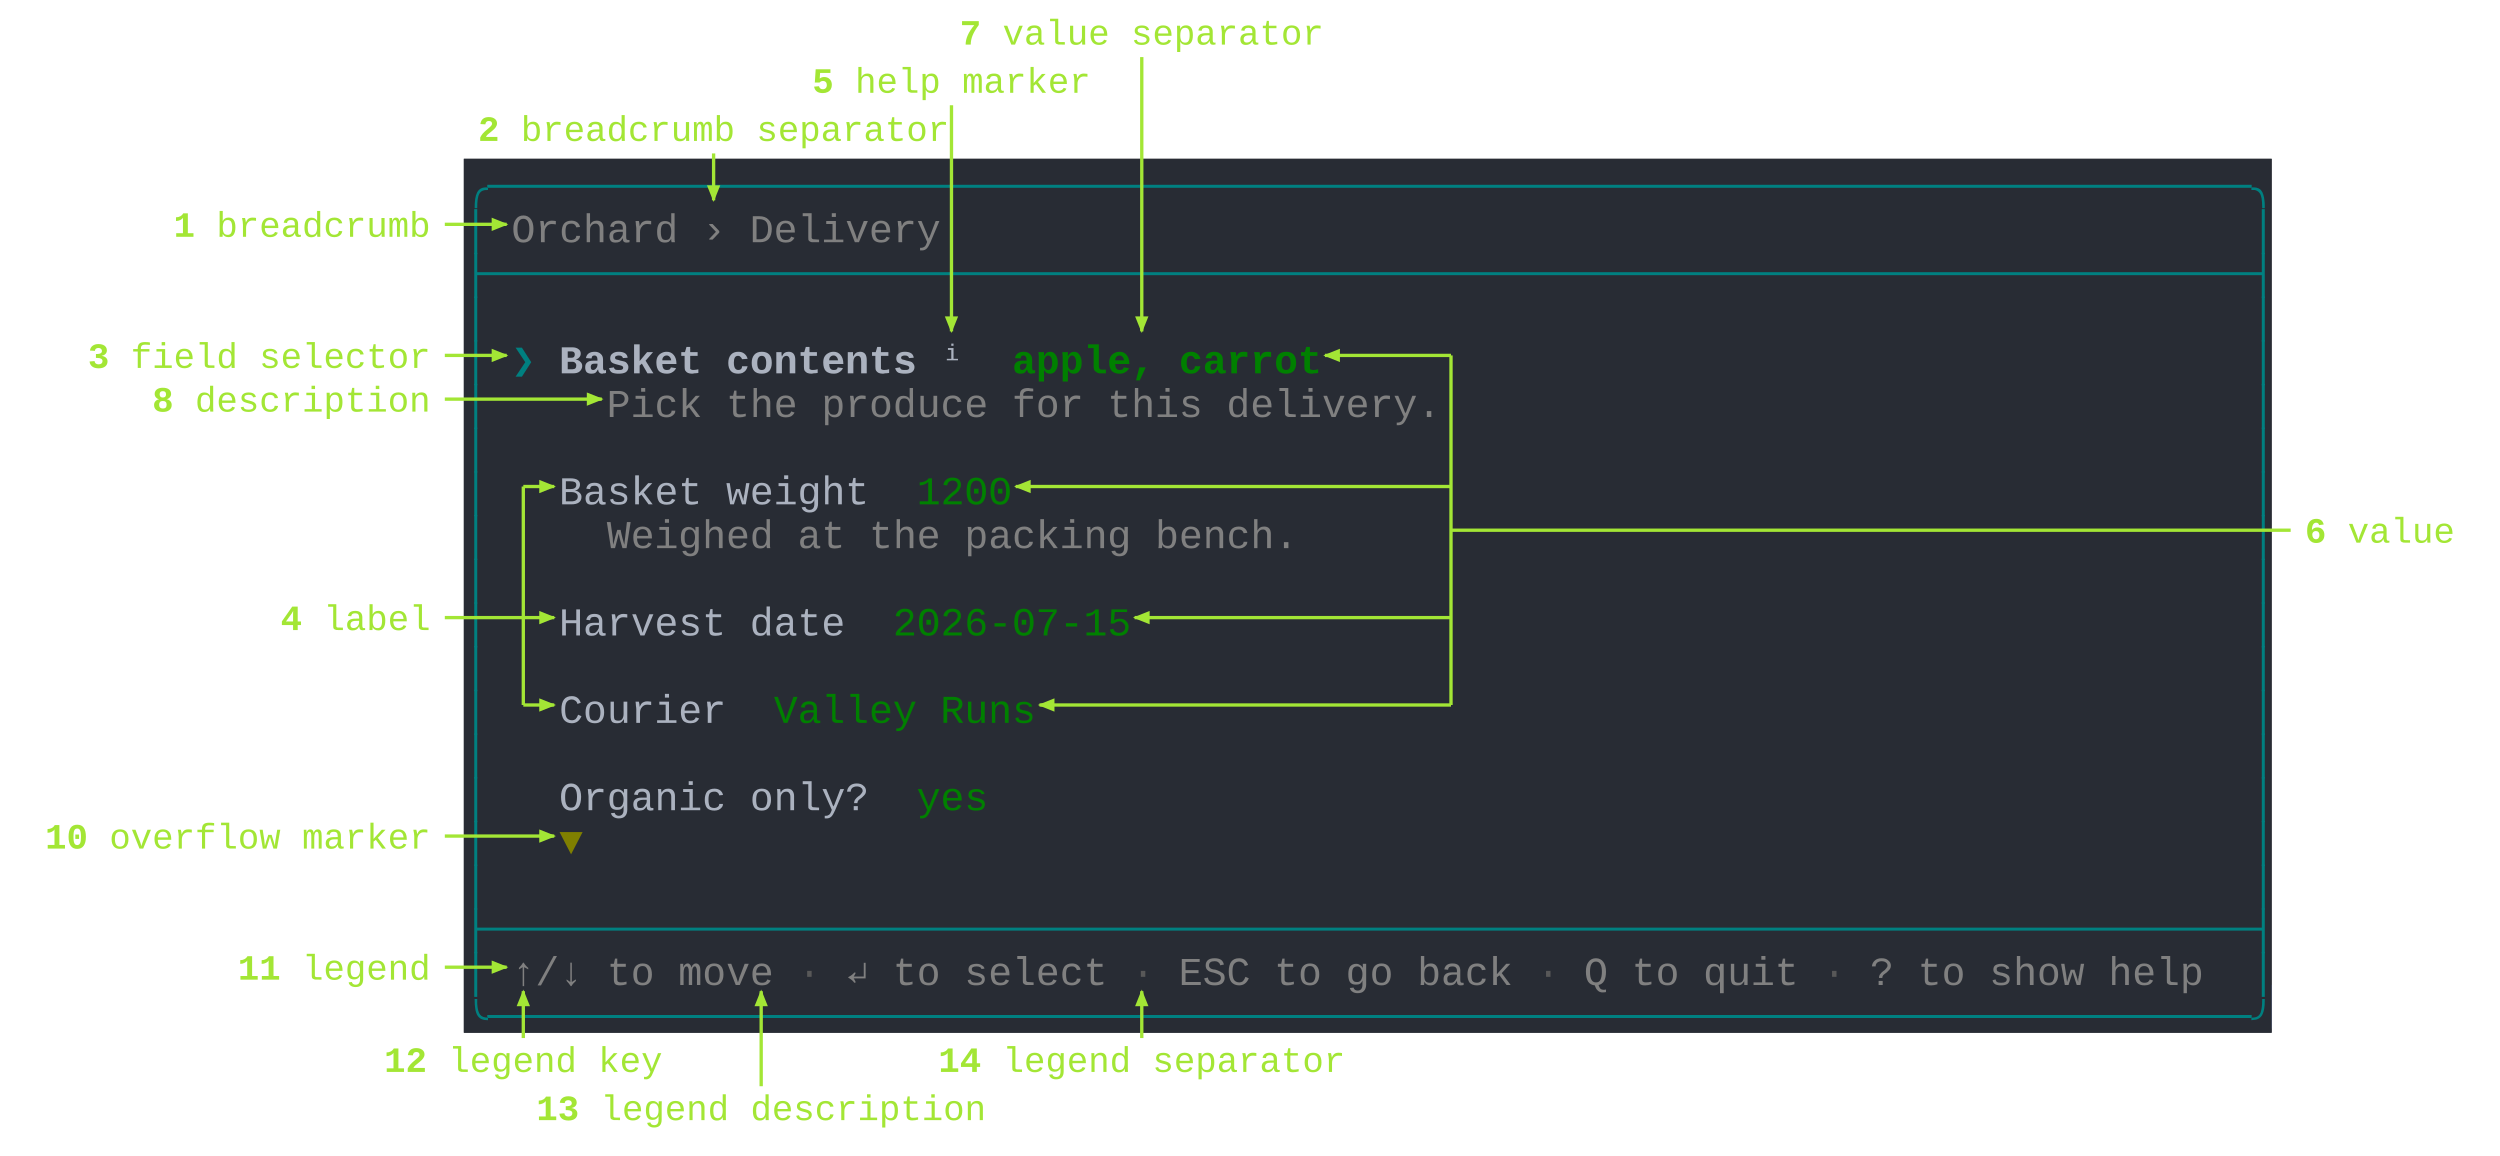
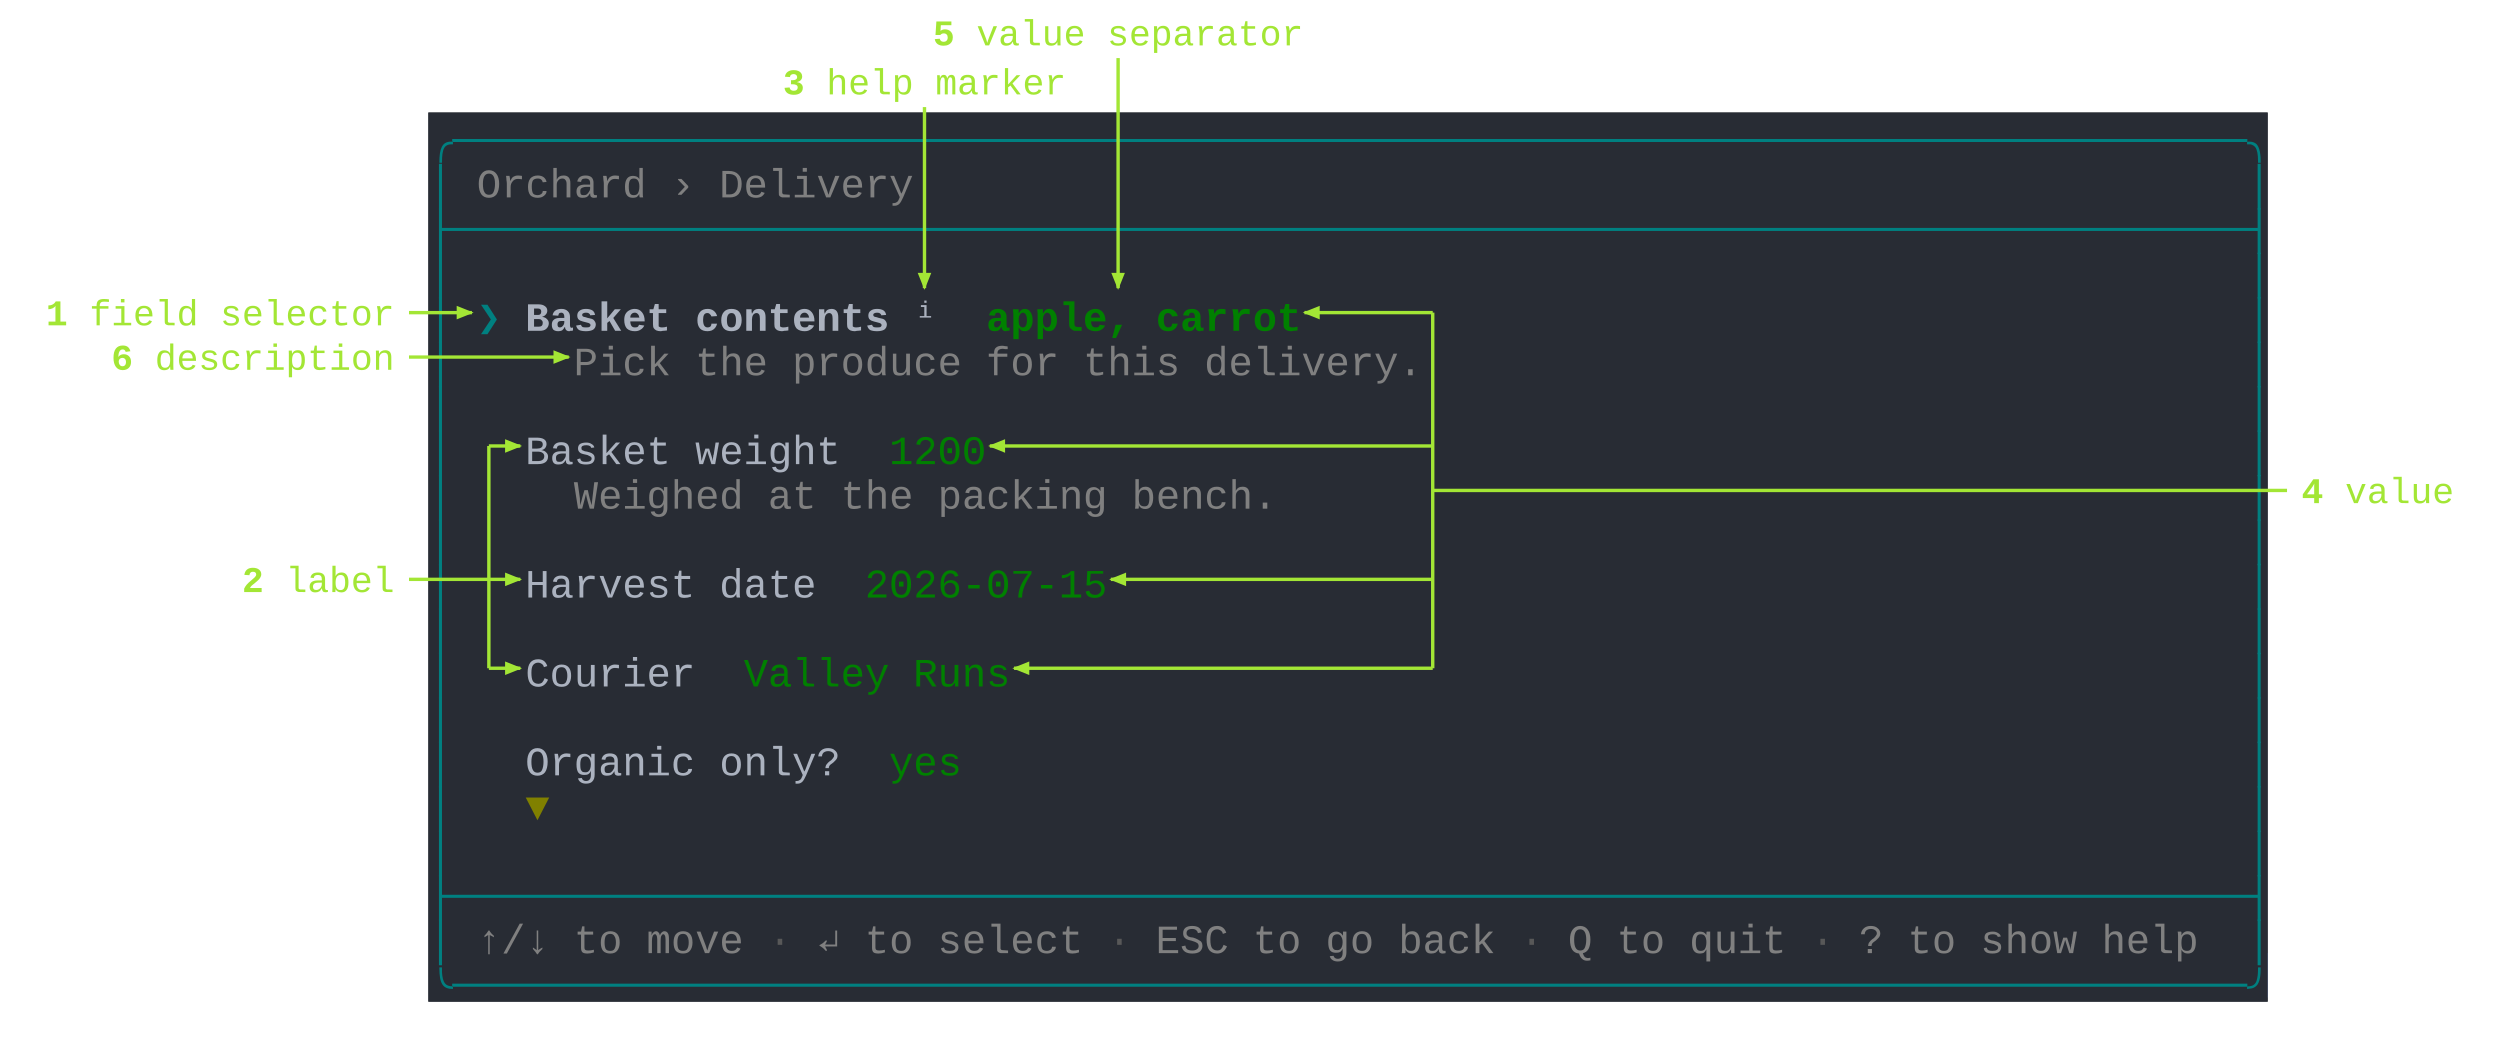
- <svg xmlns="http://www.w3.org/2000/svg" xmlns:xlink="http://www.w3.org/1999/xlink" width="1051.00" height="485.90">
+ <svg xmlns="http://www.w3.org/2000/svg" xmlns:xlink="http://www.w3.org/1999/xlink" width="1033.00" height="428.90">
  <defs>
    <marker id="anatomy-arrow" viewBox="0 0 10 10" refX="9" refY="5" markerWidth="5" markerHeight="5" orient="auto-start-reverse">
      <path d="M 0 1 L 10 5 L 0 9 z" fill="rgb(163,230,53)" />
    </marker>
  </defs>
-   <g transform="translate(195.00,66.75)">
+   <g transform="translate(177.00,46.50)">
    <svg width="760" height="367.4">
      <rect width="760" height="367.4" rx="0" ry="0" class="a" />
      <svg height="367.4" viewBox="0 0 76 36.74" width="760">
        <style>.a{fill:rgb(40,44,52)}.b{font-family:Consolas,"Courier New",Courier,"Liberation Mono",monospace}.c{fill:rgb(0,128,128);white-space:pre}.d{fill:transparent}.e{fill:rgb(82,139,255)}.f{fill:rgb(128,128,128);white-space:pre}.g{fill:rgb(0,128,128);font-weight:bold;white-space:pre}.h{fill:rgb(171,178,191);font-weight:bold;white-space:pre}.i{fill:rgb(171,178,191);white-space:pre}.j{fill:rgb(0,128,0);font-weight:bold;white-space:pre}.k{fill:rgb(0,128,0);white-space:pre}.l{fill:rgb(128,128,0);font-weight:bold;white-space:pre}.m{fill:rgb(88,88,88);white-space:pre}</style>
        <g font-family="Consolas, &quot;Courier New&quot;, Courier, &quot;Liberation Mono&quot;, monospace" font-size="1.67" class="b">
          <defs>
            <symbol id="1">
              <text x="0" y="1.67" class="c" textLength="76.152" lengthAdjust="spacingAndGlyphs">├──────────────────────────────────────────────────────────────────────────┤</text>
            </symbol>
            <symbol id="2">
              <text x="0" y="1.67" class="c" textLength="1.002" lengthAdjust="spacingAndGlyphs">│</text>
              <text x="75.15" y="1.67" class="c" textLength="1.002" lengthAdjust="spacingAndGlyphs">│</text>
            </symbol>
            <symbol id="a">
              <rect height="20" width="76" x="0" y="0" class="d" />
            </symbol>
            <symbol id="b">
              <rect height="1.837" width="1.102" class="e" />
            </symbol>
          </defs>
          <rect height="36.74" width="76" class="a" />
          <svg x="0" y="0" width="76">
            <svg x="0">
              <use xlink:href="#a" />
              <use xlink:href="#b" x="75.996" y="34.728" />
              <text x="0" y="1.67" class="c" textLength="76.152" lengthAdjust="spacingAndGlyphs">╭──────────────────────────────────────────────────────────────────────────╮</text>
              <text x="0" y="3.507" class="c" textLength="1.002" lengthAdjust="spacingAndGlyphs">│</text>
              <text x="2.004" y="3.507" class="f" textLength="7.014" lengthAdjust="spacingAndGlyphs">Orchard</text>
              <text x="10.02" y="3.507" class="f" textLength="1.002" lengthAdjust="spacingAndGlyphs">›</text>
              <text x="12.024" y="3.507" class="f" textLength="8.016" lengthAdjust="spacingAndGlyphs">Delivery</text>
              <text x="75.15" y="3.507" class="c" textLength="1.002" lengthAdjust="spacingAndGlyphs">│</text>
              <use xlink:href="#1" y="3.674" />
              <use xlink:href="#2" y="5.511" />
              <text x="0" y="9.018" class="c" textLength="1.002" lengthAdjust="spacingAndGlyphs">│</text>
              <text x="2.004" y="9.018" class="g" textLength="1.002" lengthAdjust="spacingAndGlyphs">❯</text>
              <text x="4.008" y="9.018" class="h" textLength="6.012" lengthAdjust="spacingAndGlyphs">Basket</text>
              <text x="11.022" y="9.018" class="h" textLength="8.016" lengthAdjust="spacingAndGlyphs">contents</text>
              <text x="20.04" y="9.018" class="i" textLength="1.002" lengthAdjust="spacingAndGlyphs">ⁱ</text>
              <text x="23.046" y="9.018" class="j" textLength="6.012" lengthAdjust="spacingAndGlyphs">apple,</text>
              <text x="30.06" y="9.018" class="j" textLength="6.012" lengthAdjust="spacingAndGlyphs">carrot</text>
              <text x="75.15" y="9.018" class="c" textLength="1.002" lengthAdjust="spacingAndGlyphs">│</text>
              <text x="0" y="10.855" class="c" textLength="1.002" lengthAdjust="spacingAndGlyphs">│</text>
              <text x="6.012" y="10.855" class="f" textLength="4.008" lengthAdjust="spacingAndGlyphs">Pick</text>
              <text x="11.022" y="10.855" class="f" textLength="3.006" lengthAdjust="spacingAndGlyphs">the</text>
              <text x="15.03" y="10.855" class="f" textLength="7.014" lengthAdjust="spacingAndGlyphs">produce</text>
              <text x="23.046" y="10.855" class="f" textLength="3.006" lengthAdjust="spacingAndGlyphs">for</text>
              <text x="27.054" y="10.855" class="f" textLength="4.008" lengthAdjust="spacingAndGlyphs">this</text>
              <text x="32.064" y="10.855" class="f" textLength="9.018" lengthAdjust="spacingAndGlyphs">delivery.</text>
              <text x="75.15" y="10.855" class="c" textLength="1.002" lengthAdjust="spacingAndGlyphs">│</text>
              <use xlink:href="#2" y="11.022" />
              <text x="0" y="14.529" class="c" textLength="1.002" lengthAdjust="spacingAndGlyphs">│</text>
              <text x="4.008" y="14.529" class="i" textLength="6.012" lengthAdjust="spacingAndGlyphs">Basket</text>
              <text x="11.022" y="14.529" class="i" textLength="6.012" lengthAdjust="spacingAndGlyphs">weight</text>
              <text x="19.038" y="14.529" class="k" textLength="4.008" lengthAdjust="spacingAndGlyphs">1200</text>
              <text x="75.15" y="14.529" class="c" textLength="1.002" lengthAdjust="spacingAndGlyphs">│</text>
              <text x="0" y="16.366" class="c" textLength="1.002" lengthAdjust="spacingAndGlyphs">│</text>
              <text x="6.012" y="16.366" class="f" textLength="7.014" lengthAdjust="spacingAndGlyphs">Weighed</text>
              <text x="14.028" y="16.366" class="f" textLength="2.004" lengthAdjust="spacingAndGlyphs">at</text>
              <text x="17.034" y="16.366" class="f" textLength="3.006" lengthAdjust="spacingAndGlyphs">the</text>
              <text x="21.042" y="16.366" class="f" textLength="7.014" lengthAdjust="spacingAndGlyphs">packing</text>
              <text x="29.058" y="16.366" class="f" textLength="6.012" lengthAdjust="spacingAndGlyphs">bench.</text>
              <text x="75.15" y="16.366" class="c" textLength="1.002" lengthAdjust="spacingAndGlyphs">│</text>
              <use xlink:href="#2" y="16.533" />
              <text x="0" y="20.04" class="c" textLength="1.002" lengthAdjust="spacingAndGlyphs">│</text>
              <text x="4.008" y="20.04" class="i" textLength="7.014" lengthAdjust="spacingAndGlyphs">Harvest</text>
              <text x="12.024" y="20.04" class="i" textLength="4.008" lengthAdjust="spacingAndGlyphs">date</text>
              <text x="18.036" y="20.04" class="k" textLength="10.02" lengthAdjust="spacingAndGlyphs">2026-07-15</text>
              <text x="75.15" y="20.04" class="c" textLength="1.002" lengthAdjust="spacingAndGlyphs">│</text>
              <use xlink:href="#2" y="20.207" />
              <text x="0" y="23.714" class="c" textLength="1.002" lengthAdjust="spacingAndGlyphs">│</text>
              <text x="4.008" y="23.714" class="i" textLength="7.014" lengthAdjust="spacingAndGlyphs">Courier</text>
              <text x="13.026" y="23.714" class="k" textLength="6.012" lengthAdjust="spacingAndGlyphs">Valley</text>
              <text x="20.04" y="23.714" class="k" textLength="4.008" lengthAdjust="spacingAndGlyphs">Runs</text>
              <text x="75.15" y="23.714" class="c" textLength="1.002" lengthAdjust="spacingAndGlyphs">│</text>
              <use xlink:href="#2" y="23.881" />
              <text x="0" y="27.388" class="c" textLength="1.002" lengthAdjust="spacingAndGlyphs">│</text>
              <text x="4.008" y="27.388" class="i" textLength="7.014" lengthAdjust="spacingAndGlyphs">Organic</text>
              <text x="12.024" y="27.388" class="i" textLength="5.01" lengthAdjust="spacingAndGlyphs">only?</text>
              <text x="19.038" y="27.388" class="k" textLength="3.006" lengthAdjust="spacingAndGlyphs">yes</text>
              <text x="75.15" y="27.388" class="c" textLength="1.002" lengthAdjust="spacingAndGlyphs">│</text>
              <text x="0" y="29.225" class="c" textLength="1.002" lengthAdjust="spacingAndGlyphs">│</text>
              <text x="4.008" y="29.225" class="l" textLength="1.002" lengthAdjust="spacingAndGlyphs">▼</text>
              <text x="75.15" y="29.225" class="c" textLength="1.002" lengthAdjust="spacingAndGlyphs">│</text>
              <use xlink:href="#2" y="29.392" />
              <use xlink:href="#1" y="31.229" />
              <text x="0" y="34.736" class="c" textLength="1.002" lengthAdjust="spacingAndGlyphs">│</text>
              <text x="2.004" y="34.736" class="f" textLength="3.006" lengthAdjust="spacingAndGlyphs">↑/↓</text>
              <text x="6.012" y="34.736" class="f" textLength="2.004" lengthAdjust="spacingAndGlyphs">to</text>
              <text x="9.018" y="34.736" class="f" textLength="4.008" lengthAdjust="spacingAndGlyphs">move</text>
              <text x="14.028" y="34.736" class="m" textLength="1.002" lengthAdjust="spacingAndGlyphs">·</text>
              <text x="16.032" y="34.736" class="f" textLength="1.002" lengthAdjust="spacingAndGlyphs">↵</text>
              <text x="18.036" y="34.736" class="f" textLength="2.004" lengthAdjust="spacingAndGlyphs">to</text>
              <text x="21.042" y="34.736" class="f" textLength="6.012" lengthAdjust="spacingAndGlyphs">select</text>
              <text x="28.056" y="34.736" class="m" textLength="1.002" lengthAdjust="spacingAndGlyphs">·</text>
              <text x="30.06" y="34.736" class="f" textLength="3.006" lengthAdjust="spacingAndGlyphs">ESC</text>
              <text x="34.068" y="34.736" class="f" textLength="2.004" lengthAdjust="spacingAndGlyphs">to</text>
              <text x="37.074" y="34.736" class="f" textLength="2.004" lengthAdjust="spacingAndGlyphs">go</text>
              <text x="40.08" y="34.736" class="f" textLength="4.008" lengthAdjust="spacingAndGlyphs">back</text>
              <text x="45.09" y="34.736" class="m" textLength="1.002" lengthAdjust="spacingAndGlyphs">·</text>
              <text x="47.094" y="34.736" class="f" textLength="1.002" lengthAdjust="spacingAndGlyphs">Q</text>
              <text x="49.098" y="34.736" class="f" textLength="2.004" lengthAdjust="spacingAndGlyphs">to</text>
              <text x="52.104" y="34.736" class="f" textLength="4.008" lengthAdjust="spacingAndGlyphs">quit</text>
              <text x="57.114" y="34.736" class="m" textLength="1.002" lengthAdjust="spacingAndGlyphs">·</text>
              <text x="59.118" y="34.736" class="f" textLength="1.002" lengthAdjust="spacingAndGlyphs">?</text>
              <text x="61.122" y="34.736" class="f" textLength="2.004" lengthAdjust="spacingAndGlyphs">to</text>
              <text x="64.128" y="34.736" class="f" textLength="4.008" lengthAdjust="spacingAndGlyphs">show</text>
              <text x="69.138" y="34.736" class="f" textLength="4.008" lengthAdjust="spacingAndGlyphs">help</text>
              <text x="75.15" y="34.736" class="c" textLength="1.002" lengthAdjust="spacingAndGlyphs">│</text>
              <text x="0" y="36.573" class="c" textLength="76.152" lengthAdjust="spacingAndGlyphs">╰──────────────────────────────────────────────────────────────────────────╯</text>
            </svg>
          </svg>
        </g>
      </svg>
    </svg>
  </g>
  <g>
-     <path d="M 187.00 94.31 L 189.00 94.31 L 213.00 94.31" fill="none" stroke="rgb(163,230,53)" stroke-width="1.4" stroke-linejoin="round" marker-end="url(#anatomy-arrow)" />
-     <text x="181.00" y="99.56" text-anchor="end" fill="rgb(163,230,53)" font-family="Consolas, &quot;Courier New&quot;, Courier, monospace" font-size="15.0">
-       <tspan font-weight="bold">1</tspan>  breadcrumb</text>
-     <path d="M 300.00 64.50 L 300.00 84.20" fill="none" stroke="rgb(163,230,53)" stroke-width="1.4" marker-end="url(#anatomy-arrow)" />
-     <text x="300.00" y="59.25" text-anchor="middle" fill="rgb(163,230,53)" font-family="Consolas, &quot;Courier New&quot;, Courier, monospace" font-size="15.0">
-       <tspan font-weight="bold">2</tspan>  breadcrumb separator</text>
-     <path d="M 187.00 149.42 L 189.00 149.42 L 213.00 149.42" fill="none" stroke="rgb(163,230,53)" stroke-width="1.4" stroke-linejoin="round" marker-end="url(#anatomy-arrow)" />
-     <text x="181.00" y="154.67" text-anchor="end" fill="rgb(163,230,53)" font-family="Consolas, &quot;Courier New&quot;, Courier, monospace" font-size="15.0">
-       <tspan font-weight="bold">3</tspan>  field selector</text>
-     <path d="M 400.00 44.25 L 400.00 139.31" fill="none" stroke="rgb(163,230,53)" stroke-width="1.4" marker-end="url(#anatomy-arrow)" />
-     <text x="400.00" y="39.00" text-anchor="middle" fill="rgb(163,230,53)" font-family="Consolas, &quot;Courier New&quot;, Courier, monospace" font-size="15.0">
-       <tspan font-weight="bold">5</tspan>  help marker</text>
-     <path d="M 480.00 24.00 L 480.00 139.31" fill="none" stroke="rgb(163,230,53)" stroke-width="1.4" marker-end="url(#anatomy-arrow)" />
-     <text x="480.00" y="18.75" text-anchor="middle" fill="rgb(163,230,53)" font-family="Consolas, &quot;Courier New&quot;, Courier, monospace" font-size="15.0">
-       <tspan font-weight="bold">7</tspan>  value separator</text>
-     <path d="M 610.00 149.42 L 610.00 296.38" fill="none" stroke="rgb(163,230,53)" stroke-width="1.4" />
-     <path d="M 963.00 222.90 L 610.00 222.90" fill="none" stroke="rgb(163,230,53)" stroke-width="1.4" />
-     <path d="M 610.00 149.42 L 557.00 149.42" fill="none" stroke="rgb(163,230,53)" stroke-width="1.4" marker-end="url(#anatomy-arrow)" />
-     <path d="M 610.00 204.53 L 427.00 204.53" fill="none" stroke="rgb(163,230,53)" stroke-width="1.4" marker-end="url(#anatomy-arrow)" />
-     <path d="M 610.00 259.64 L 477.00 259.64" fill="none" stroke="rgb(163,230,53)" stroke-width="1.4" marker-end="url(#anatomy-arrow)" />
-     <path d="M 610.00 296.38 L 437.00 296.38" fill="none" stroke="rgb(163,230,53)" stroke-width="1.4" marker-end="url(#anatomy-arrow)" />
-     <text x="969.00" y="228.15" text-anchor="start" fill="rgb(163,230,53)" font-family="Consolas, &quot;Courier New&quot;, Courier, monospace" font-size="15.0">
-       <tspan font-weight="bold">6</tspan>  value</text>
-     <path d="M 187.00 167.79 L 189.00 167.79 L 253.00 167.79" fill="none" stroke="rgb(163,230,53)" stroke-width="1.4" stroke-linejoin="round" marker-end="url(#anatomy-arrow)" />
-     <text x="181.00" y="173.04" text-anchor="end" fill="rgb(163,230,53)" font-family="Consolas, &quot;Courier New&quot;, Courier, monospace" font-size="15.0">
-       <tspan font-weight="bold">8</tspan>  description</text>
-     <path d="M 220.00 204.53 L 220.00 296.38" fill="none" stroke="rgb(163,230,53)" stroke-width="1.4" />
-     <path d="M 187.00 259.64 L 220.00 259.64" fill="none" stroke="rgb(163,230,53)" stroke-width="1.4" />
-     <path d="M 220.00 204.53 L 233.00 204.53" fill="none" stroke="rgb(163,230,53)" stroke-width="1.4" marker-end="url(#anatomy-arrow)" />
-     <path d="M 220.00 259.64 L 233.00 259.64" fill="none" stroke="rgb(163,230,53)" stroke-width="1.4" marker-end="url(#anatomy-arrow)" />
-     <path d="M 220.00 296.38 L 233.00 296.38" fill="none" stroke="rgb(163,230,53)" stroke-width="1.4" marker-end="url(#anatomy-arrow)" />
-     <text x="181.00" y="264.89" text-anchor="end" fill="rgb(163,230,53)" font-family="Consolas, &quot;Courier New&quot;, Courier, monospace" font-size="15.0">
-       <tspan font-weight="bold">4</tspan>  label</text>
-     <path d="M 187.00 351.49 L 189.00 351.49 L 233.00 351.49" fill="none" stroke="rgb(163,230,53)" stroke-width="1.4" stroke-linejoin="round" marker-end="url(#anatomy-arrow)" />
-     <text x="181.00" y="356.74" text-anchor="end" fill="rgb(163,230,53)" font-family="Consolas, &quot;Courier New&quot;, Courier, monospace" font-size="15.0">
-       <tspan font-weight="bold">10</tspan>  overflow marker</text>
-     <path d="M 187.00 406.60 L 189.00 406.60 L 213.00 406.60" fill="none" stroke="rgb(163,230,53)" stroke-width="1.4" stroke-linejoin="round" marker-end="url(#anatomy-arrow)" />
-     <text x="181.00" y="411.85" text-anchor="end" fill="rgb(163,230,53)" font-family="Consolas, &quot;Courier New&quot;, Courier, monospace" font-size="15.0">
-       <tspan font-weight="bold">11</tspan>  legend</text>
-     <path d="M 220.00 436.40 L 220.00 416.70" fill="none" stroke="rgb(163,230,53)" stroke-width="1.4" marker-end="url(#anatomy-arrow)" />
-     <text x="220.00" y="450.65" text-anchor="middle" fill="rgb(163,230,53)" font-family="Consolas, &quot;Courier New&quot;, Courier, monospace" font-size="15.0">
-       <tspan font-weight="bold">12</tspan>  legend key</text>
-     <path d="M 320.00 456.65 L 320.00 416.70" fill="none" stroke="rgb(163,230,53)" stroke-width="1.4" marker-end="url(#anatomy-arrow)" />
-     <text x="320.00" y="470.90" text-anchor="middle" fill="rgb(163,230,53)" font-family="Consolas, &quot;Courier New&quot;, Courier, monospace" font-size="15.0">
-       <tspan font-weight="bold">13</tspan>  legend description</text>
-     <path d="M 480.00 436.40 L 480.00 416.70" fill="none" stroke="rgb(163,230,53)" stroke-width="1.4" marker-end="url(#anatomy-arrow)" />
-     <text x="480.00" y="450.65" text-anchor="middle" fill="rgb(163,230,53)" font-family="Consolas, &quot;Courier New&quot;, Courier, monospace" font-size="15.0">
-       <tspan font-weight="bold">14</tspan>  legend separator</text>
+     <path d="M 169.00 129.17 L 171.00 129.17 L 195.00 129.17" fill="none" stroke="rgb(163,230,53)" stroke-width="1.4" stroke-linejoin="round" marker-end="url(#anatomy-arrow)" />
+     <text x="163.00" y="134.42" text-anchor="end" fill="rgb(163,230,53)" font-family="Consolas, &quot;Courier New&quot;, Courier, monospace" font-size="15.0">
+       <tspan font-weight="bold">1</tspan>  field selector</text>
+     <path d="M 382.00 44.25 L 382.00 119.06" fill="none" stroke="rgb(163,230,53)" stroke-width="1.4" marker-end="url(#anatomy-arrow)" />
+     <text x="382.00" y="39.00" text-anchor="middle" fill="rgb(163,230,53)" font-family="Consolas, &quot;Courier New&quot;, Courier, monospace" font-size="15.0">
+       <tspan font-weight="bold">3</tspan>  help marker</text>
+     <path d="M 462.00 24.00 L 462.00 119.06" fill="none" stroke="rgb(163,230,53)" stroke-width="1.4" marker-end="url(#anatomy-arrow)" />
+     <text x="462.00" y="18.75" text-anchor="middle" fill="rgb(163,230,53)" font-family="Consolas, &quot;Courier New&quot;, Courier, monospace" font-size="15.0">
+       <tspan font-weight="bold">5</tspan>  value separator</text>
+     <path d="M 592.00 129.17 L 592.00 276.12" fill="none" stroke="rgb(163,230,53)" stroke-width="1.4" />
+     <path d="M 945.00 202.65 L 592.00 202.65" fill="none" stroke="rgb(163,230,53)" stroke-width="1.4" />
+     <path d="M 592.00 129.17 L 539.00 129.17" fill="none" stroke="rgb(163,230,53)" stroke-width="1.4" marker-end="url(#anatomy-arrow)" />
+     <path d="M 592.00 184.28 L 409.00 184.28" fill="none" stroke="rgb(163,230,53)" stroke-width="1.4" marker-end="url(#anatomy-arrow)" />
+     <path d="M 592.00 239.39 L 459.00 239.39" fill="none" stroke="rgb(163,230,53)" stroke-width="1.4" marker-end="url(#anatomy-arrow)" />
+     <path d="M 592.00 276.12 L 419.00 276.12" fill="none" stroke="rgb(163,230,53)" stroke-width="1.4" marker-end="url(#anatomy-arrow)" />
+     <text x="951.00" y="207.90" text-anchor="start" fill="rgb(163,230,53)" font-family="Consolas, &quot;Courier New&quot;, Courier, monospace" font-size="15.0">
+       <tspan font-weight="bold">4</tspan>  value</text>
+     <path d="M 169.00 147.54 L 171.00 147.54 L 235.00 147.54" fill="none" stroke="rgb(163,230,53)" stroke-width="1.4" stroke-linejoin="round" marker-end="url(#anatomy-arrow)" />
+     <text x="163.00" y="152.79" text-anchor="end" fill="rgb(163,230,53)" font-family="Consolas, &quot;Courier New&quot;, Courier, monospace" font-size="15.0">
+       <tspan font-weight="bold">6</tspan>  description</text>
+     <path d="M 202.00 184.28 L 202.00 276.12" fill="none" stroke="rgb(163,230,53)" stroke-width="1.4" />
+     <path d="M 169.00 239.39 L 202.00 239.39" fill="none" stroke="rgb(163,230,53)" stroke-width="1.4" />
+     <path d="M 202.00 184.28 L 215.00 184.28" fill="none" stroke="rgb(163,230,53)" stroke-width="1.4" marker-end="url(#anatomy-arrow)" />
+     <path d="M 202.00 239.39 L 215.00 239.39" fill="none" stroke="rgb(163,230,53)" stroke-width="1.4" marker-end="url(#anatomy-arrow)" />
+     <path d="M 202.00 276.12 L 215.00 276.12" fill="none" stroke="rgb(163,230,53)" stroke-width="1.4" marker-end="url(#anatomy-arrow)" />
+     <text x="163.00" y="244.64" text-anchor="end" fill="rgb(163,230,53)" font-family="Consolas, &quot;Courier New&quot;, Courier, monospace" font-size="15.0">
+       <tspan font-weight="bold">2</tspan>  label</text>
  </g>
</svg>
